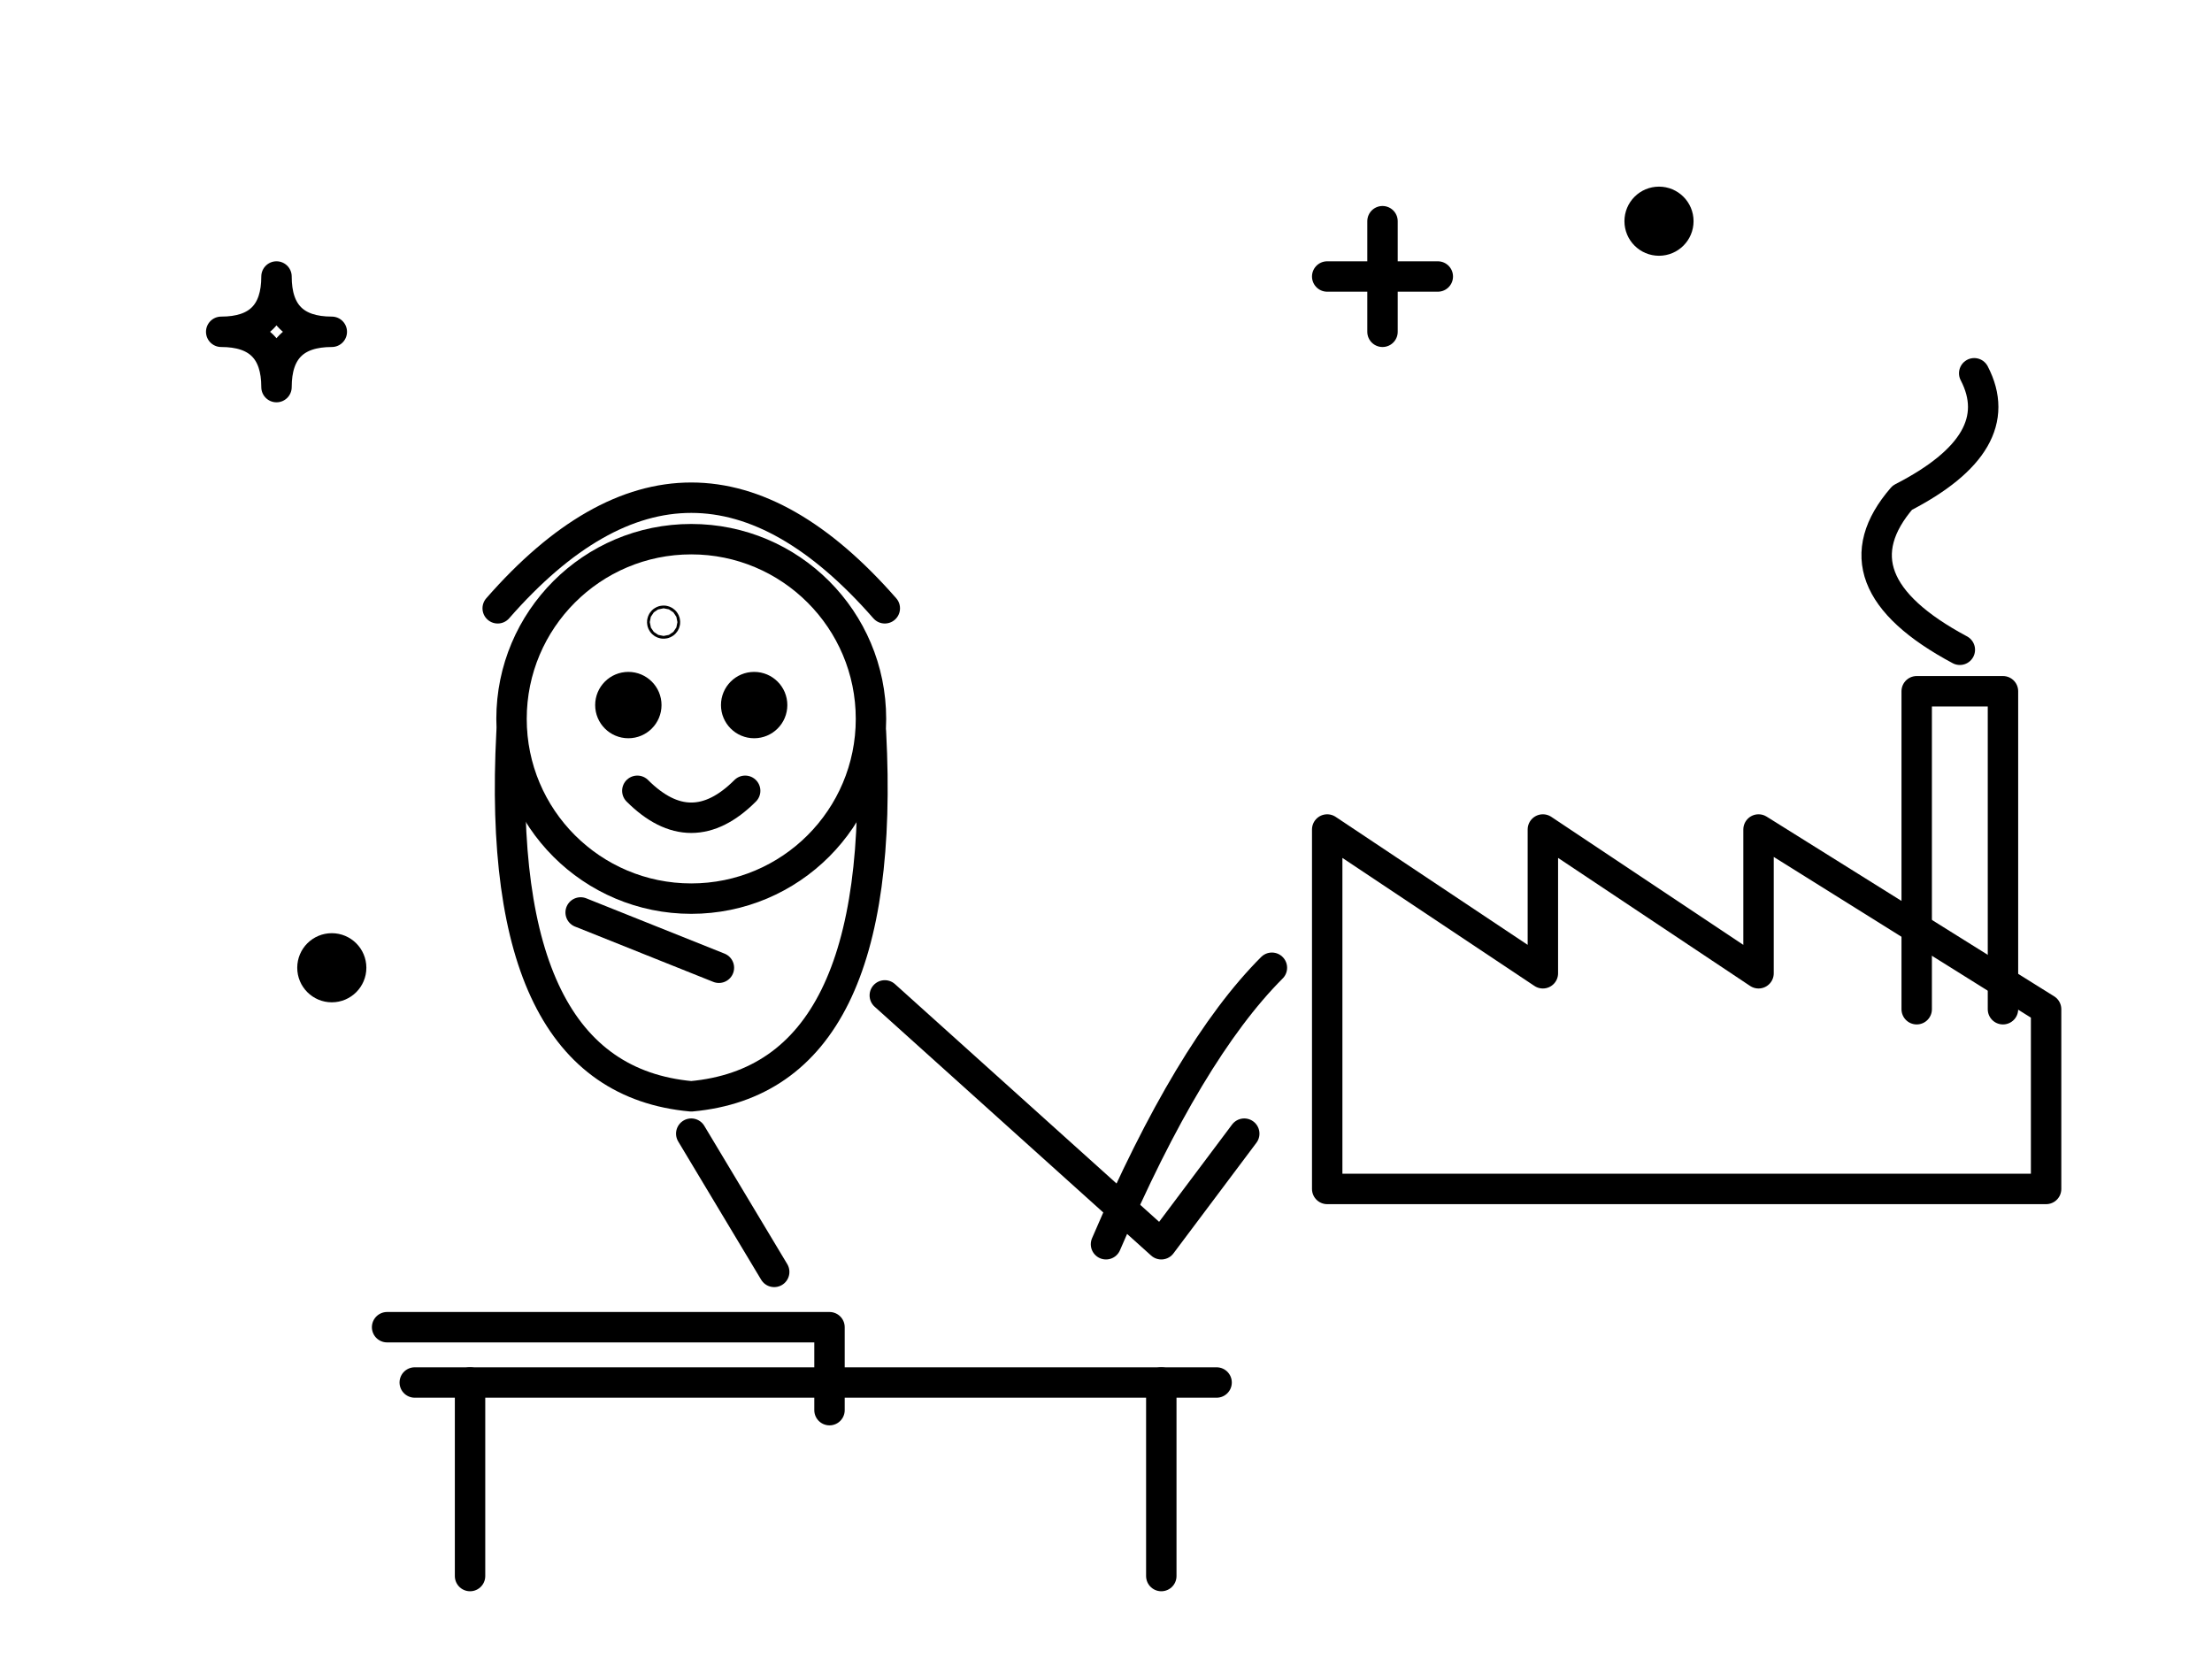
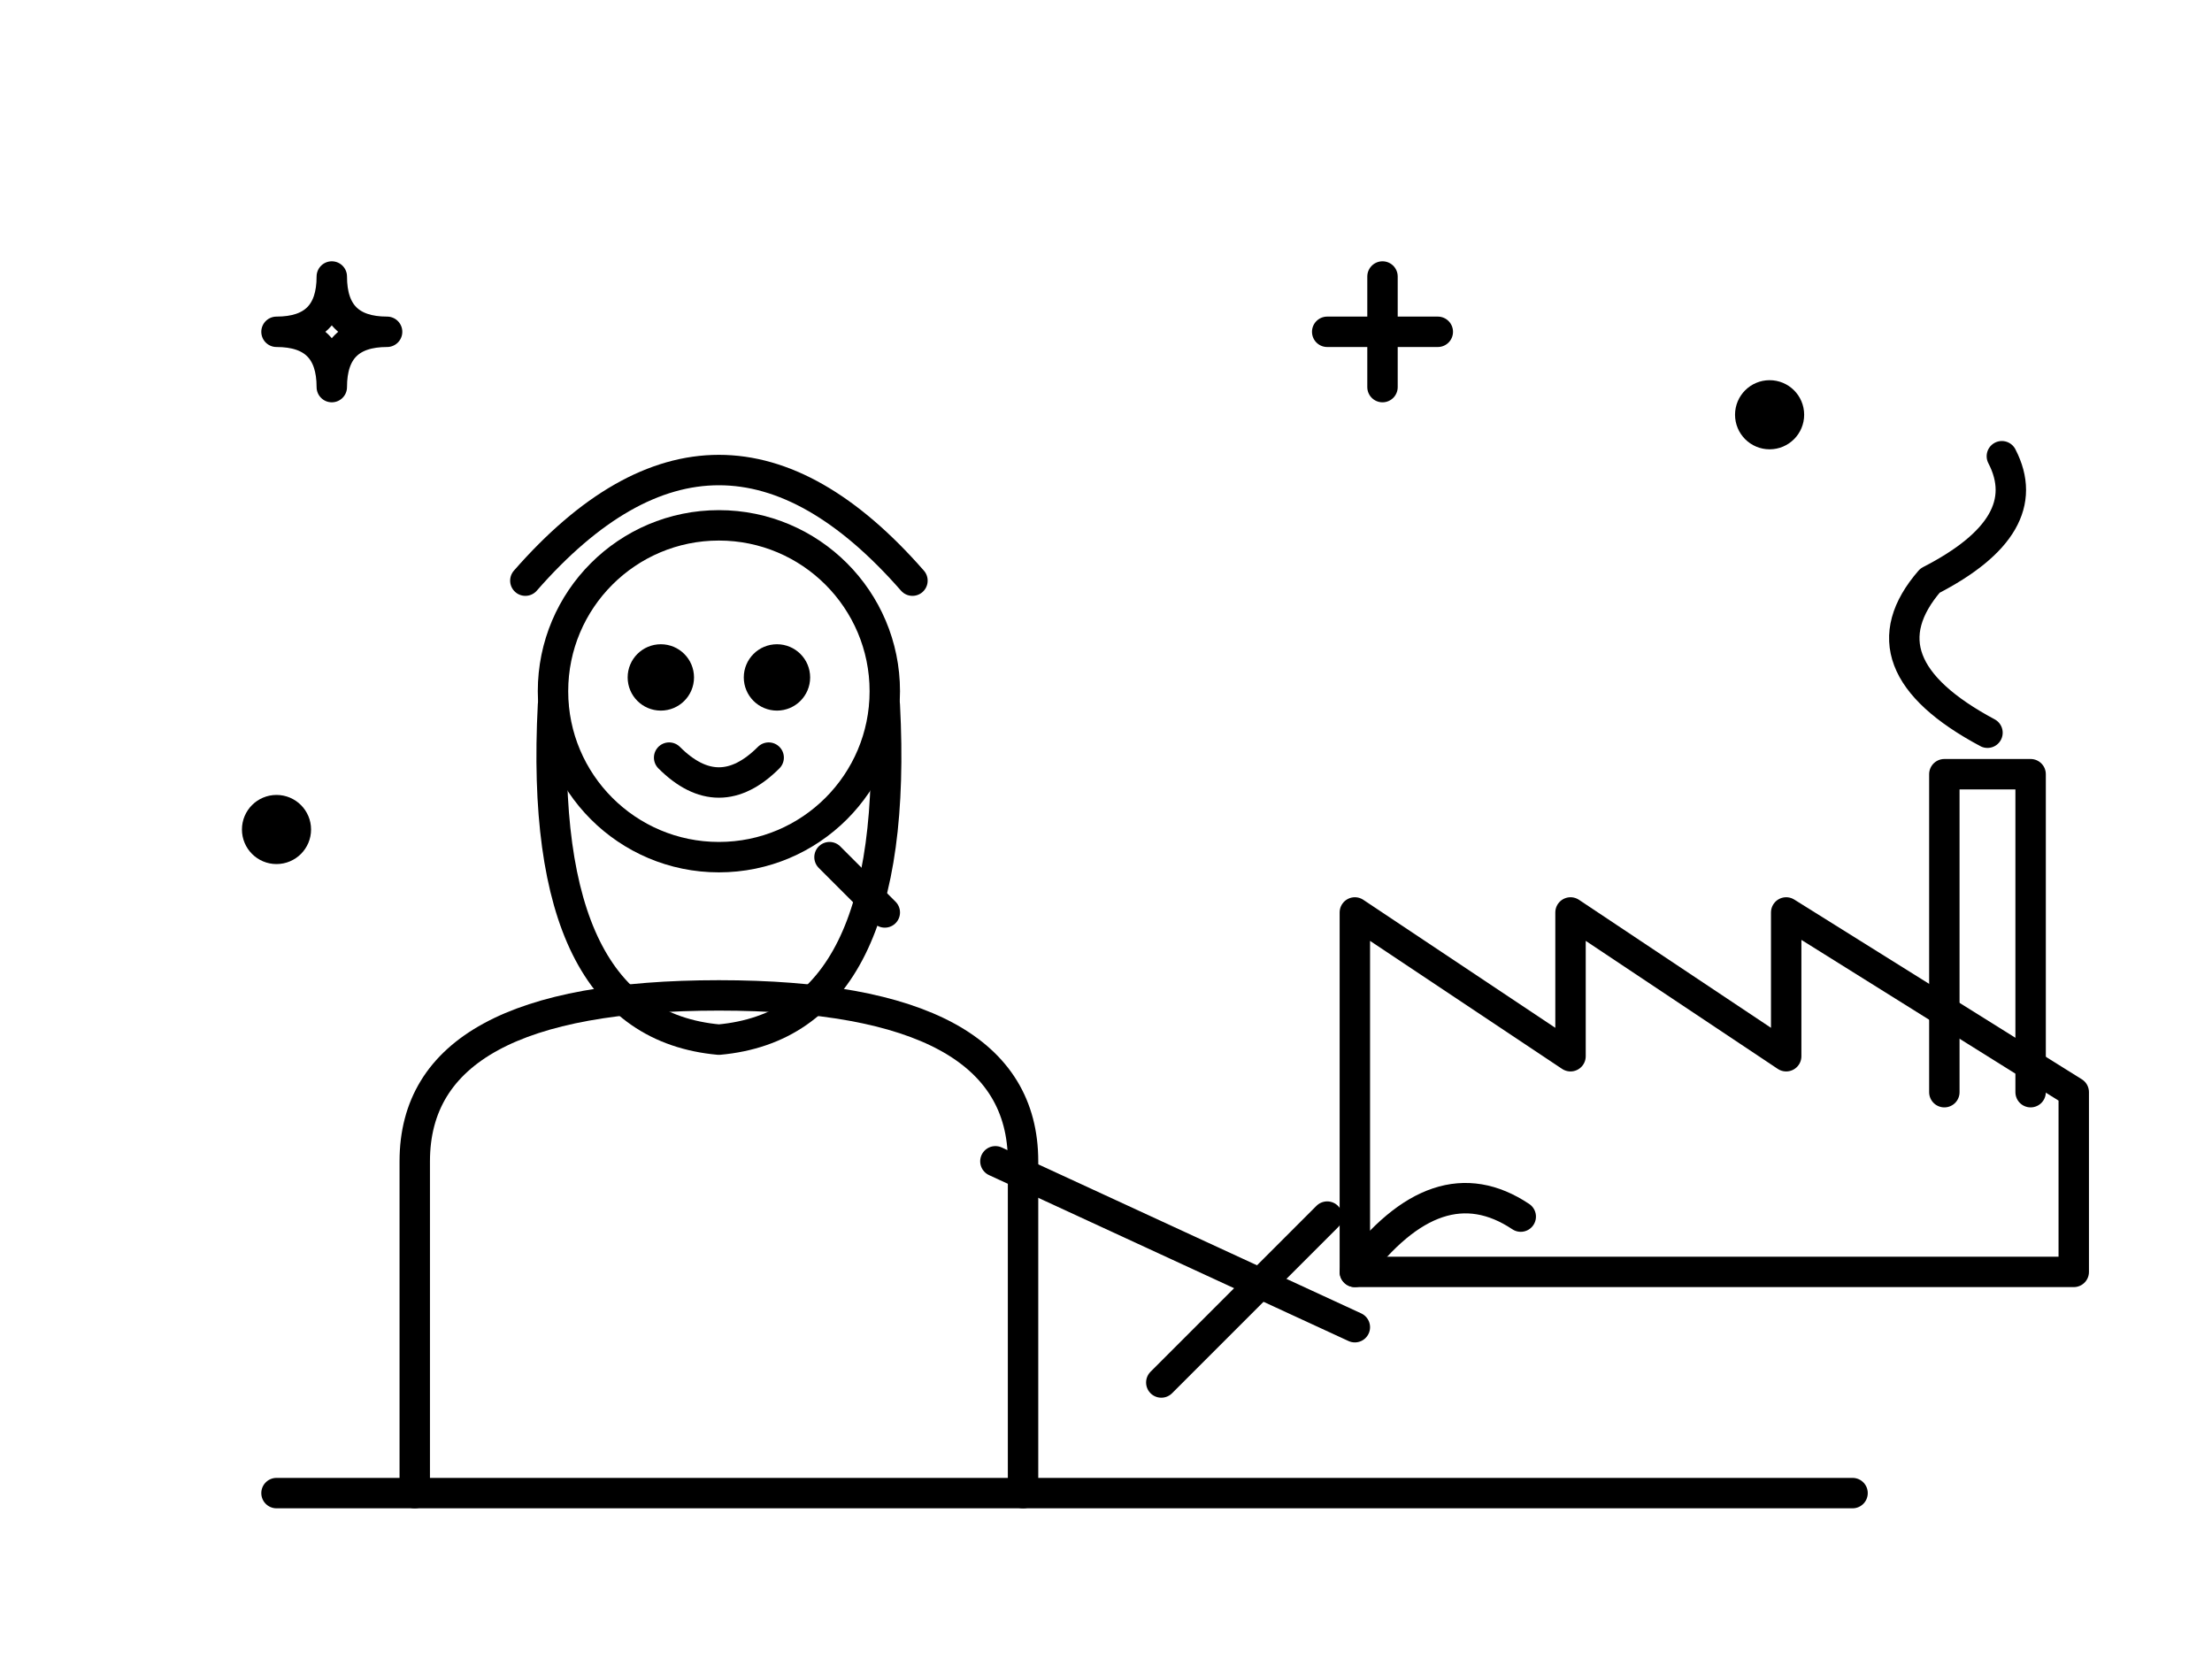
<svg xmlns="http://www.w3.org/2000/svg" viewBox="0 0 160 120" fill="none" stroke="#000" stroke-width="2.2" stroke-linecap="round" stroke-linejoin="round">
-   <path d="M96 86V60L111.6 70.4V60L127.2 70.4V60L148 73.0V86Z" />
-   <path d="M138.64 73.0V50H144.88V73.0" />
-   <path d="M141.76 47Q132.4 42 137.6 36Q145.4 32 142.8 27" />
-   <path d="M30 100H88" />
-   <path d="M34 100V114M84 100V114" />
-   <circle cx="50" cy="52" r="13" />
-   <circle cx="45.45" cy="51" r="1.3" fill="#000" />
-   <circle cx="54.55" cy="51" r="1.3" fill="#000" />
-   <path d="M46.1 57.2Q50 61.1 53.9 57.2" />
-   <path d="M37 53Q35.7 78 50 79.3Q64.3 78 63 53" />
-   <path d="M36 44Q50 28 64 44" />
-   <path d="M42 66L52 70M50 82L56 92" />
-   <path d="M64 72L84 90M84 90L90 82" />
-   <path d="M80 90Q86 76 92 70" />
-   <circle cx="48" cy="45" r="0.1" />
-   <path d="M28 96H60V102" />
-   <path d="M20 20Q20 24 24 24Q20 24 20 28Q20 24 16 24Q20 24 20 20Z" />
-   <path d="M96 20H104M100 16V24" />
-   <circle cx="120" cy="16" r="1.4" fill="#000" />
-   <circle cx="24" cy="70" r="1.4" fill="#000" />
+   <path d="M98 92V66L113.6 76.4V66L129.2 76.4V66L150 79.0V92Z" />
+   <path d="M140.64 79.0V56H146.88V79.0" />
+   <path d="M143.76 53Q134.4 48 139.6 42Q147.4 38 144.8 33" />
+   <circle cx="52" cy="50" r="12" />
+   <circle cx="47.8" cy="49" r="1.3" fill="#000" />
+   <circle cx="56.2" cy="49" r="1.3" fill="#000" />
+   <path d="M48.4 54.8Q52 58.4 55.6 54.8" />
+   <path d="M40 51Q38.8 74 52 75.2Q65.2 74 64 51" />
+   <path d="M38 42Q52 26 66 42" />
+   <path d="M30 108V84Q30 72 52 72Q74 72 74 84V108" />
+   <path d="M72 84L98 96" />
+   <path d="M20 108H134" />
+   <path d="M84 100L96 88" />
+   <path d="M98 92Q104 84 110 88" />
+   <path d="M24 20Q24 24 28 24Q24 24 24 28Q24 24 20 24Q24 24 24 20Z" />
+   <path d="M96 24H104M100 20V28" />
+   <circle cx="128" cy="30" r="1.4" fill="#000" />
+   <circle cx="20" cy="60" r="1.4" fill="#000" />
+   <path d="M60 62L64 66" />
</svg>
